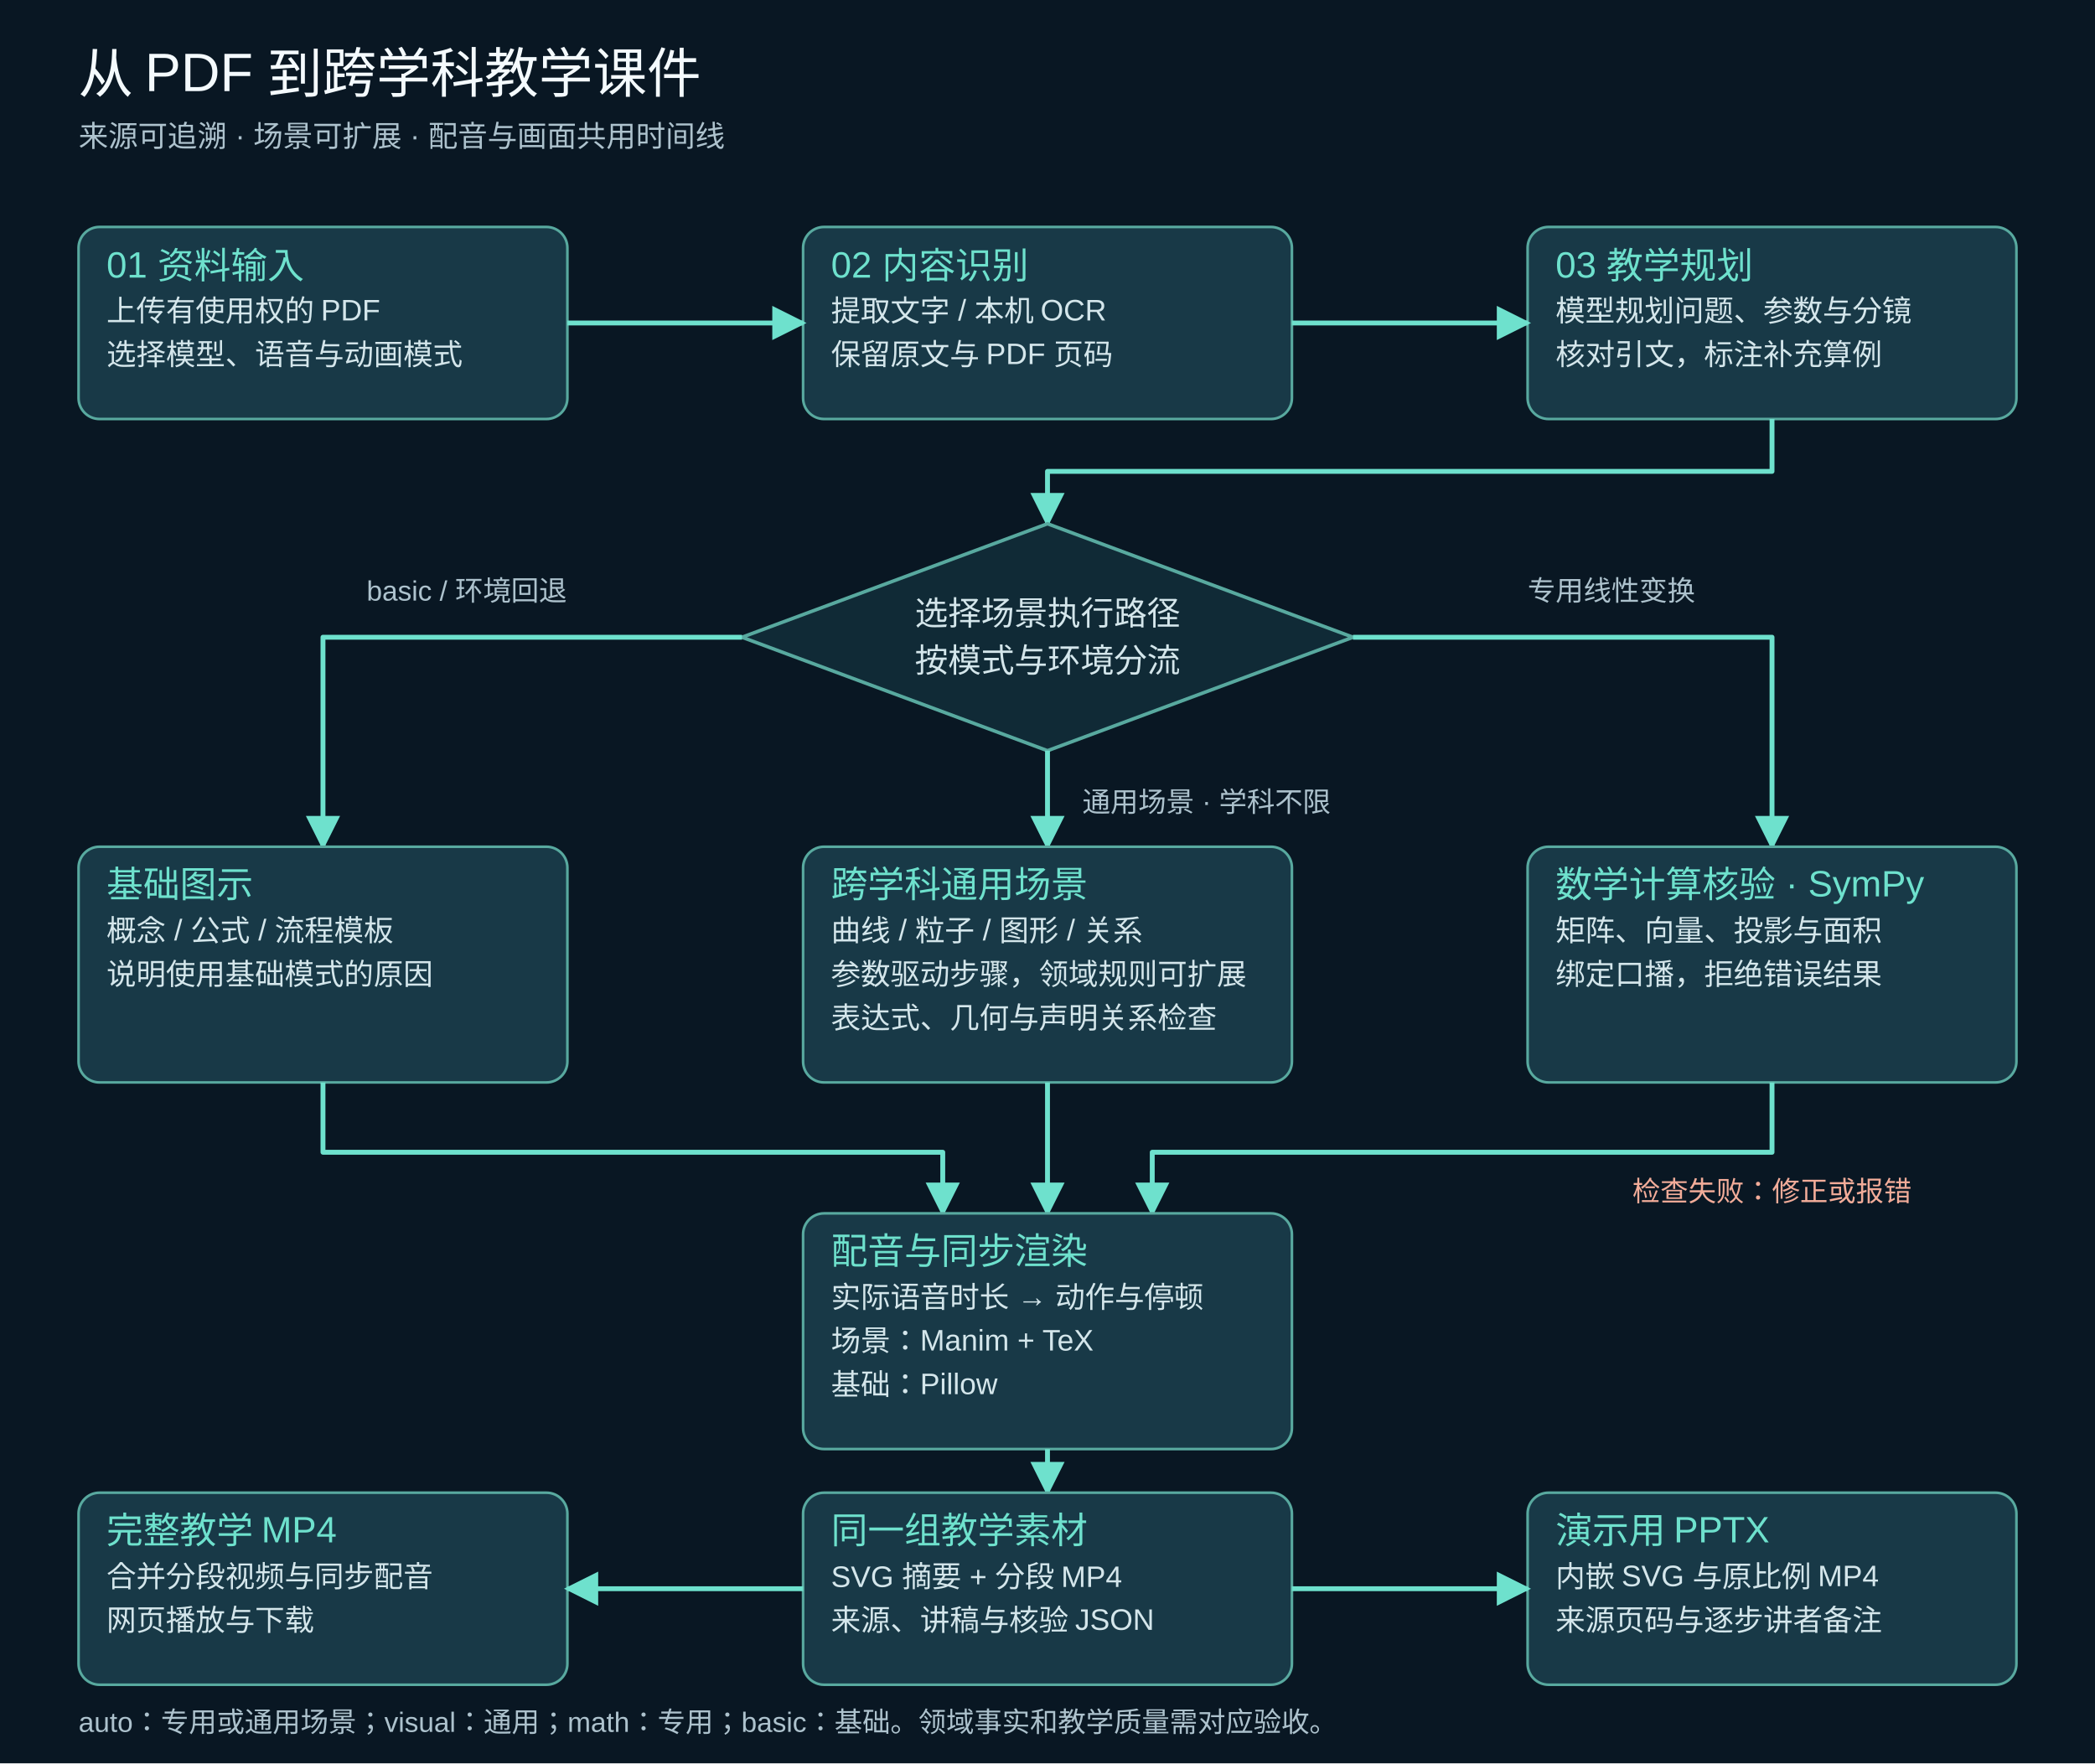
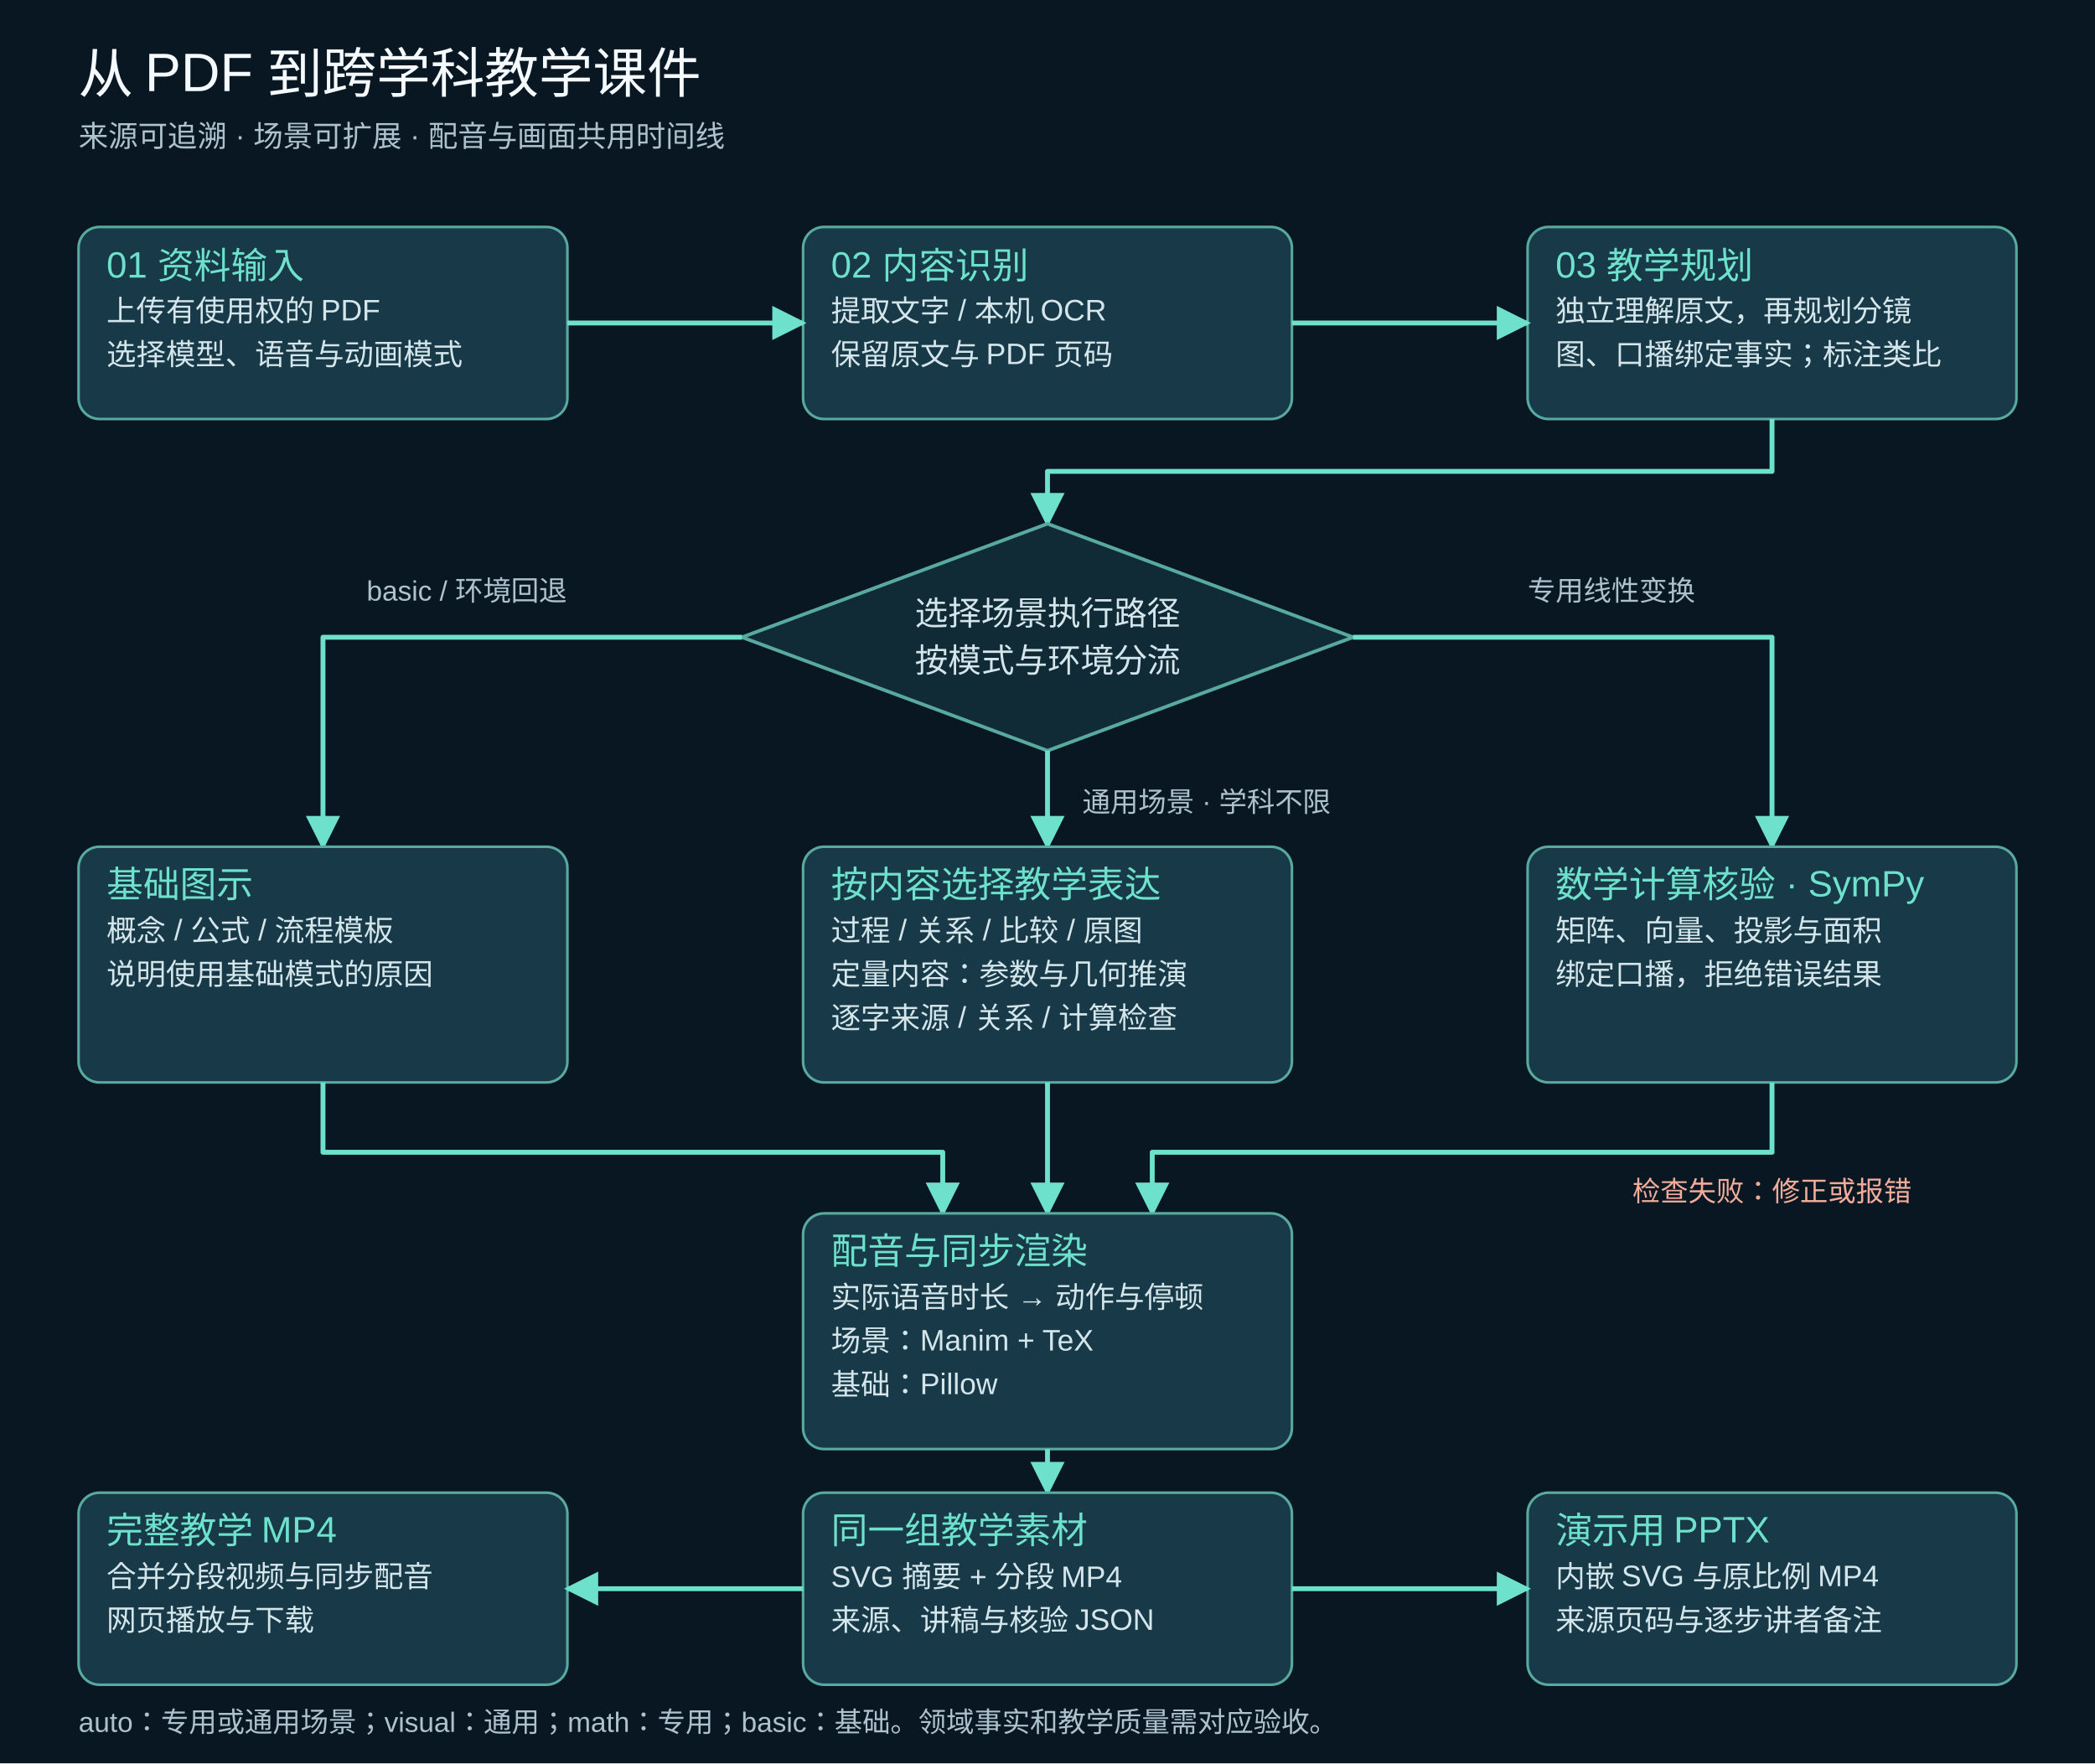
<svg xmlns="http://www.w3.org/2000/svg" width="1200" height="1010" viewBox="0 0 1200 1010" role="img" aria-labelledby="title desc">
  <defs>
    <marker id="arrow" viewBox="0 0 10 10" refX="9" refY="5" markerWidth="7" markerHeight="7" orient="auto">
      <path d="M 0 0 L 10 5 L 0 10 Z" fill="#6EE1CD" />
    </marker>
  </defs>
  <rect width="1200" height="1010" fill="#091723" />
  <text x="45" y="53" fill="#F4FAFD" font-family="Microsoft YaHei,Arial,sans-serif" font-size="31" text-anchor="start">从 PDF 到跨学科教学课件</text>
  <text x="45" y="84" fill="#ADC2CD" font-family="Microsoft YaHei,Arial,sans-serif" font-size="17" text-anchor="start">来源可追溯 · 场景可扩展 · 配音与画面共用时间线</text>
  <rect x="45" y="130" width="280" height="110" rx="12" fill="#183947" stroke="#58A99F" stroke-width="1.5" />
  <text x="61" y="159" fill="#6EE1CD" font-family="Microsoft YaHei,Arial,sans-serif" font-size="21" text-anchor="start">01 资料输入</text>
  <text x="61" y="184" fill="#D4E6EB" font-family="Microsoft YaHei,Arial,sans-serif" font-size="17" text-anchor="start">上传有使用权的 PDF</text>
  <text x="61" y="209" fill="#D4E6EB" font-family="Microsoft YaHei,Arial,sans-serif" font-size="17" text-anchor="start">选择模型、语音与动画模式</text>
  <rect x="460" y="130" width="280" height="110" rx="12" fill="#183947" stroke="#58A99F" stroke-width="1.5" />
  <text x="476" y="159" fill="#6EE1CD" font-family="Microsoft YaHei,Arial,sans-serif" font-size="21" text-anchor="start">02 内容识别</text>
  <text x="476" y="184" fill="#D4E6EB" font-family="Microsoft YaHei,Arial,sans-serif" font-size="17" text-anchor="start">提取文字 / 本机 OCR</text>
  <text x="476" y="209" fill="#D4E6EB" font-family="Microsoft YaHei,Arial,sans-serif" font-size="17" text-anchor="start">保留原文与 PDF 页码</text>
  <rect x="875" y="130" width="280" height="110" rx="12" fill="#183947" stroke="#58A99F" stroke-width="1.5" />
  <text x="891" y="159" fill="#6EE1CD" font-family="Microsoft YaHei,Arial,sans-serif" font-size="21" text-anchor="start">03 教学规划</text>
-   <text x="891" y="184" fill="#D4E6EB" font-family="Microsoft YaHei,Arial,sans-serif" font-size="17" text-anchor="start">模型规划问题、参数与分镜</text>
-   <text x="891" y="209" fill="#D4E6EB" font-family="Microsoft YaHei,Arial,sans-serif" font-size="17" text-anchor="start">核对引文，标注补充算例</text>
+   <text x="891" y="184" fill="#D4E6EB" font-family="Microsoft YaHei,Arial,sans-serif" font-size="17" text-anchor="start">独立理解原文，再规划分镜</text>
+   <text x="891" y="209" fill="#D4E6EB" font-family="Microsoft YaHei,Arial,sans-serif" font-size="17" text-anchor="start">图、口播绑定事实；标注类比</text>
  <path d="M 325 185 H 460" fill="none" stroke="#6EE1CD" stroke-width="2.8" stroke-linejoin="round" marker-end="url(#arrow)" />
  <path d="M 740 185 H 875" fill="none" stroke="#6EE1CD" stroke-width="2.8" stroke-linejoin="round" marker-end="url(#arrow)" />
  <path d="M 1015 240 V 270 H 600 V 300" fill="none" stroke="#6EE1CD" stroke-width="2.8" stroke-linejoin="round" marker-end="url(#arrow)" />
  <path d="M 600 300 L 775 365 L 600 430 L 425 365 Z" fill="#102A36" stroke="#58A99F" stroke-width="2" />
  <text x="600" y="358" fill="#D4E6EB" font-family="Microsoft YaHei,Arial,sans-serif" font-size="19" text-anchor="middle">选择场景执行路径</text>
  <text x="600" y="385" fill="#D4E6EB" font-family="Microsoft YaHei,Arial,sans-serif" font-size="19" text-anchor="middle">按模式与环境分流</text>
  <path d="M 425 365 H 185 V 485" fill="none" stroke="#6EE1CD" stroke-width="2.8" stroke-linejoin="round" marker-end="url(#arrow)" />
  <text x="210" y="344" fill="#ADC2CD" font-family="Microsoft YaHei,Arial,sans-serif" font-size="16" text-anchor="start">basic / 环境回退</text>
  <path d="M 775 365 H 1015 V 485" fill="none" stroke="#6EE1CD" stroke-width="2.8" stroke-linejoin="round" marker-end="url(#arrow)" />
  <text x="875" y="344" fill="#ADC2CD" font-family="Microsoft YaHei,Arial,sans-serif" font-size="16" text-anchor="start">专用线性变换</text>
  <path d="M 600 430 V 485" fill="none" stroke="#6EE1CD" stroke-width="2.8" stroke-linejoin="round" marker-end="url(#arrow)" />
  <text x="620" y="465" fill="#ADC2CD" font-family="Microsoft YaHei,Arial,sans-serif" font-size="16" text-anchor="start">通用场景 · 学科不限</text>
  <rect x="45" y="485" width="280" height="135" rx="12" fill="#183947" stroke="#58A99F" stroke-width="1.5" />
  <text x="61" y="514" fill="#6EE1CD" font-family="Microsoft YaHei,Arial,sans-serif" font-size="21" text-anchor="start">基础图示</text>
  <text x="61" y="539" fill="#D4E6EB" font-family="Microsoft YaHei,Arial,sans-serif" font-size="17" text-anchor="start">概念 / 公式 / 流程模板</text>
  <text x="61" y="564" fill="#D4E6EB" font-family="Microsoft YaHei,Arial,sans-serif" font-size="17" text-anchor="start">说明使用基础模式的原因</text>
  <rect x="875" y="485" width="280" height="135" rx="12" fill="#183947" stroke="#58A99F" stroke-width="1.5" />
  <text x="891" y="514" fill="#6EE1CD" font-family="Microsoft YaHei,Arial,sans-serif" font-size="21" text-anchor="start">数学计算核验 · SymPy</text>
  <text x="891" y="539" fill="#D4E6EB" font-family="Microsoft YaHei,Arial,sans-serif" font-size="17" text-anchor="start">矩阵、向量、投影与面积</text>
  <text x="891" y="564" fill="#D4E6EB" font-family="Microsoft YaHei,Arial,sans-serif" font-size="17" text-anchor="start">绑定口播，拒绝错误结果</text>
  <rect x="460" y="485" width="280" height="135" rx="12" fill="#183947" stroke="#58A99F" stroke-width="1.5" />
-   <text x="476" y="514" fill="#6EE1CD" font-family="Microsoft YaHei,Arial,sans-serif" font-size="21" text-anchor="start">跨学科通用场景</text>
-   <text x="476" y="539" fill="#D4E6EB" font-family="Microsoft YaHei,Arial,sans-serif" font-size="17" text-anchor="start">曲线 / 粒子 / 图形 / 关系</text>
-   <text x="476" y="564" fill="#D4E6EB" font-family="Microsoft YaHei,Arial,sans-serif" font-size="17" text-anchor="start">参数驱动步骤，领域规则可扩展</text>
-   <text x="476" y="589" fill="#D4E6EB" font-family="Microsoft YaHei,Arial,sans-serif" font-size="17" text-anchor="start">表达式、几何与声明关系检查</text>
+   <text x="476" y="514" fill="#6EE1CD" font-family="Microsoft YaHei,Arial,sans-serif" font-size="21" text-anchor="start">按内容选择教学表达</text>
+   <text x="476" y="539" fill="#D4E6EB" font-family="Microsoft YaHei,Arial,sans-serif" font-size="17" text-anchor="start">过程 / 关系 / 比较 / 原图</text>
+   <text x="476" y="564" fill="#D4E6EB" font-family="Microsoft YaHei,Arial,sans-serif" font-size="17" text-anchor="start">定量内容：参数与几何推演</text>
+   <text x="476" y="589" fill="#D4E6EB" font-family="Microsoft YaHei,Arial,sans-serif" font-size="17" text-anchor="start">逐字来源 / 关系 / 计算检查</text>
  <path d="M 185 620 V 660 H 540 V 695" fill="none" stroke="#6EE1CD" stroke-width="2.8" stroke-linejoin="round" marker-end="url(#arrow)" />
  <path d="M 1015 620 V 660 H 660 V 695" fill="none" stroke="#6EE1CD" stroke-width="2.8" stroke-linejoin="round" marker-end="url(#arrow)" />
  <path d="M 600 620 V 695" fill="none" stroke="#6EE1CD" stroke-width="2.8" stroke-linejoin="round" marker-end="url(#arrow)" />
  <rect x="460" y="695" width="280" height="135" rx="12" fill="#183947" stroke="#58A99F" stroke-width="1.5" />
  <text x="476" y="724" fill="#6EE1CD" font-family="Microsoft YaHei,Arial,sans-serif" font-size="21" text-anchor="start">配音与同步渲染</text>
  <text x="476" y="749" fill="#D4E6EB" font-family="Microsoft YaHei,Arial,sans-serif" font-size="17" text-anchor="start">实际语音时长 → 动作与停顿</text>
  <text x="476" y="774" fill="#D4E6EB" font-family="Microsoft YaHei,Arial,sans-serif" font-size="17" text-anchor="start">场景：Manim + TeX</text>
  <text x="476" y="799" fill="#D4E6EB" font-family="Microsoft YaHei,Arial,sans-serif" font-size="17" text-anchor="start">基础：Pillow</text>
  <text x="1015" y="688" fill="#F2AC99" font-family="Microsoft YaHei,Arial,sans-serif" font-size="16" text-anchor="middle">检查失败：修正或报错</text>
  <path d="M 600 830 V 855" fill="none" stroke="#6EE1CD" stroke-width="2.8" stroke-linejoin="round" marker-end="url(#arrow)" />
  <rect x="460" y="855" width="280" height="110" rx="12" fill="#183947" stroke="#58A99F" stroke-width="1.5" />
  <text x="476" y="884" fill="#6EE1CD" font-family="Microsoft YaHei,Arial,sans-serif" font-size="21" text-anchor="start">同一组教学素材</text>
  <text x="476" y="909" fill="#D4E6EB" font-family="Microsoft YaHei,Arial,sans-serif" font-size="17" text-anchor="start">SVG 摘要 + 分段 MP4</text>
  <text x="476" y="934" fill="#D4E6EB" font-family="Microsoft YaHei,Arial,sans-serif" font-size="17" text-anchor="start">来源、讲稿与核验 JSON</text>
  <rect x="45" y="855" width="280" height="110" rx="12" fill="#183947" stroke="#58A99F" stroke-width="1.5" />
  <text x="61" y="884" fill="#6EE1CD" font-family="Microsoft YaHei,Arial,sans-serif" font-size="21" text-anchor="start">完整教学 MP4</text>
  <text x="61" y="909" fill="#D4E6EB" font-family="Microsoft YaHei,Arial,sans-serif" font-size="17" text-anchor="start">合并分段视频与同步配音</text>
  <text x="61" y="934" fill="#D4E6EB" font-family="Microsoft YaHei,Arial,sans-serif" font-size="17" text-anchor="start">网页播放与下载</text>
  <rect x="875" y="855" width="280" height="110" rx="12" fill="#183947" stroke="#58A99F" stroke-width="1.5" />
  <text x="891" y="884" fill="#6EE1CD" font-family="Microsoft YaHei,Arial,sans-serif" font-size="21" text-anchor="start">演示用 PPTX</text>
  <text x="891" y="909" fill="#D4E6EB" font-family="Microsoft YaHei,Arial,sans-serif" font-size="17" text-anchor="start">内嵌 SVG 与原比例 MP4</text>
  <text x="891" y="934" fill="#D4E6EB" font-family="Microsoft YaHei,Arial,sans-serif" font-size="17" text-anchor="start">来源页码与逐步讲者备注</text>
  <path d="M 460 910 H 325" fill="none" stroke="#6EE1CD" stroke-width="2.8" stroke-linejoin="round" marker-end="url(#arrow)" />
  <path d="M 740 910 H 875" fill="none" stroke="#6EE1CD" stroke-width="2.8" stroke-linejoin="round" marker-end="url(#arrow)" />
  <text x="45" y="992" fill="#ADC2CD" font-family="Microsoft YaHei,Arial,sans-serif" font-size="16" text-anchor="start">auto：专用或通用场景；visual：通用；math：专用；basic：基础。领域事实和教学质量需对应验收。</text>
</svg>
